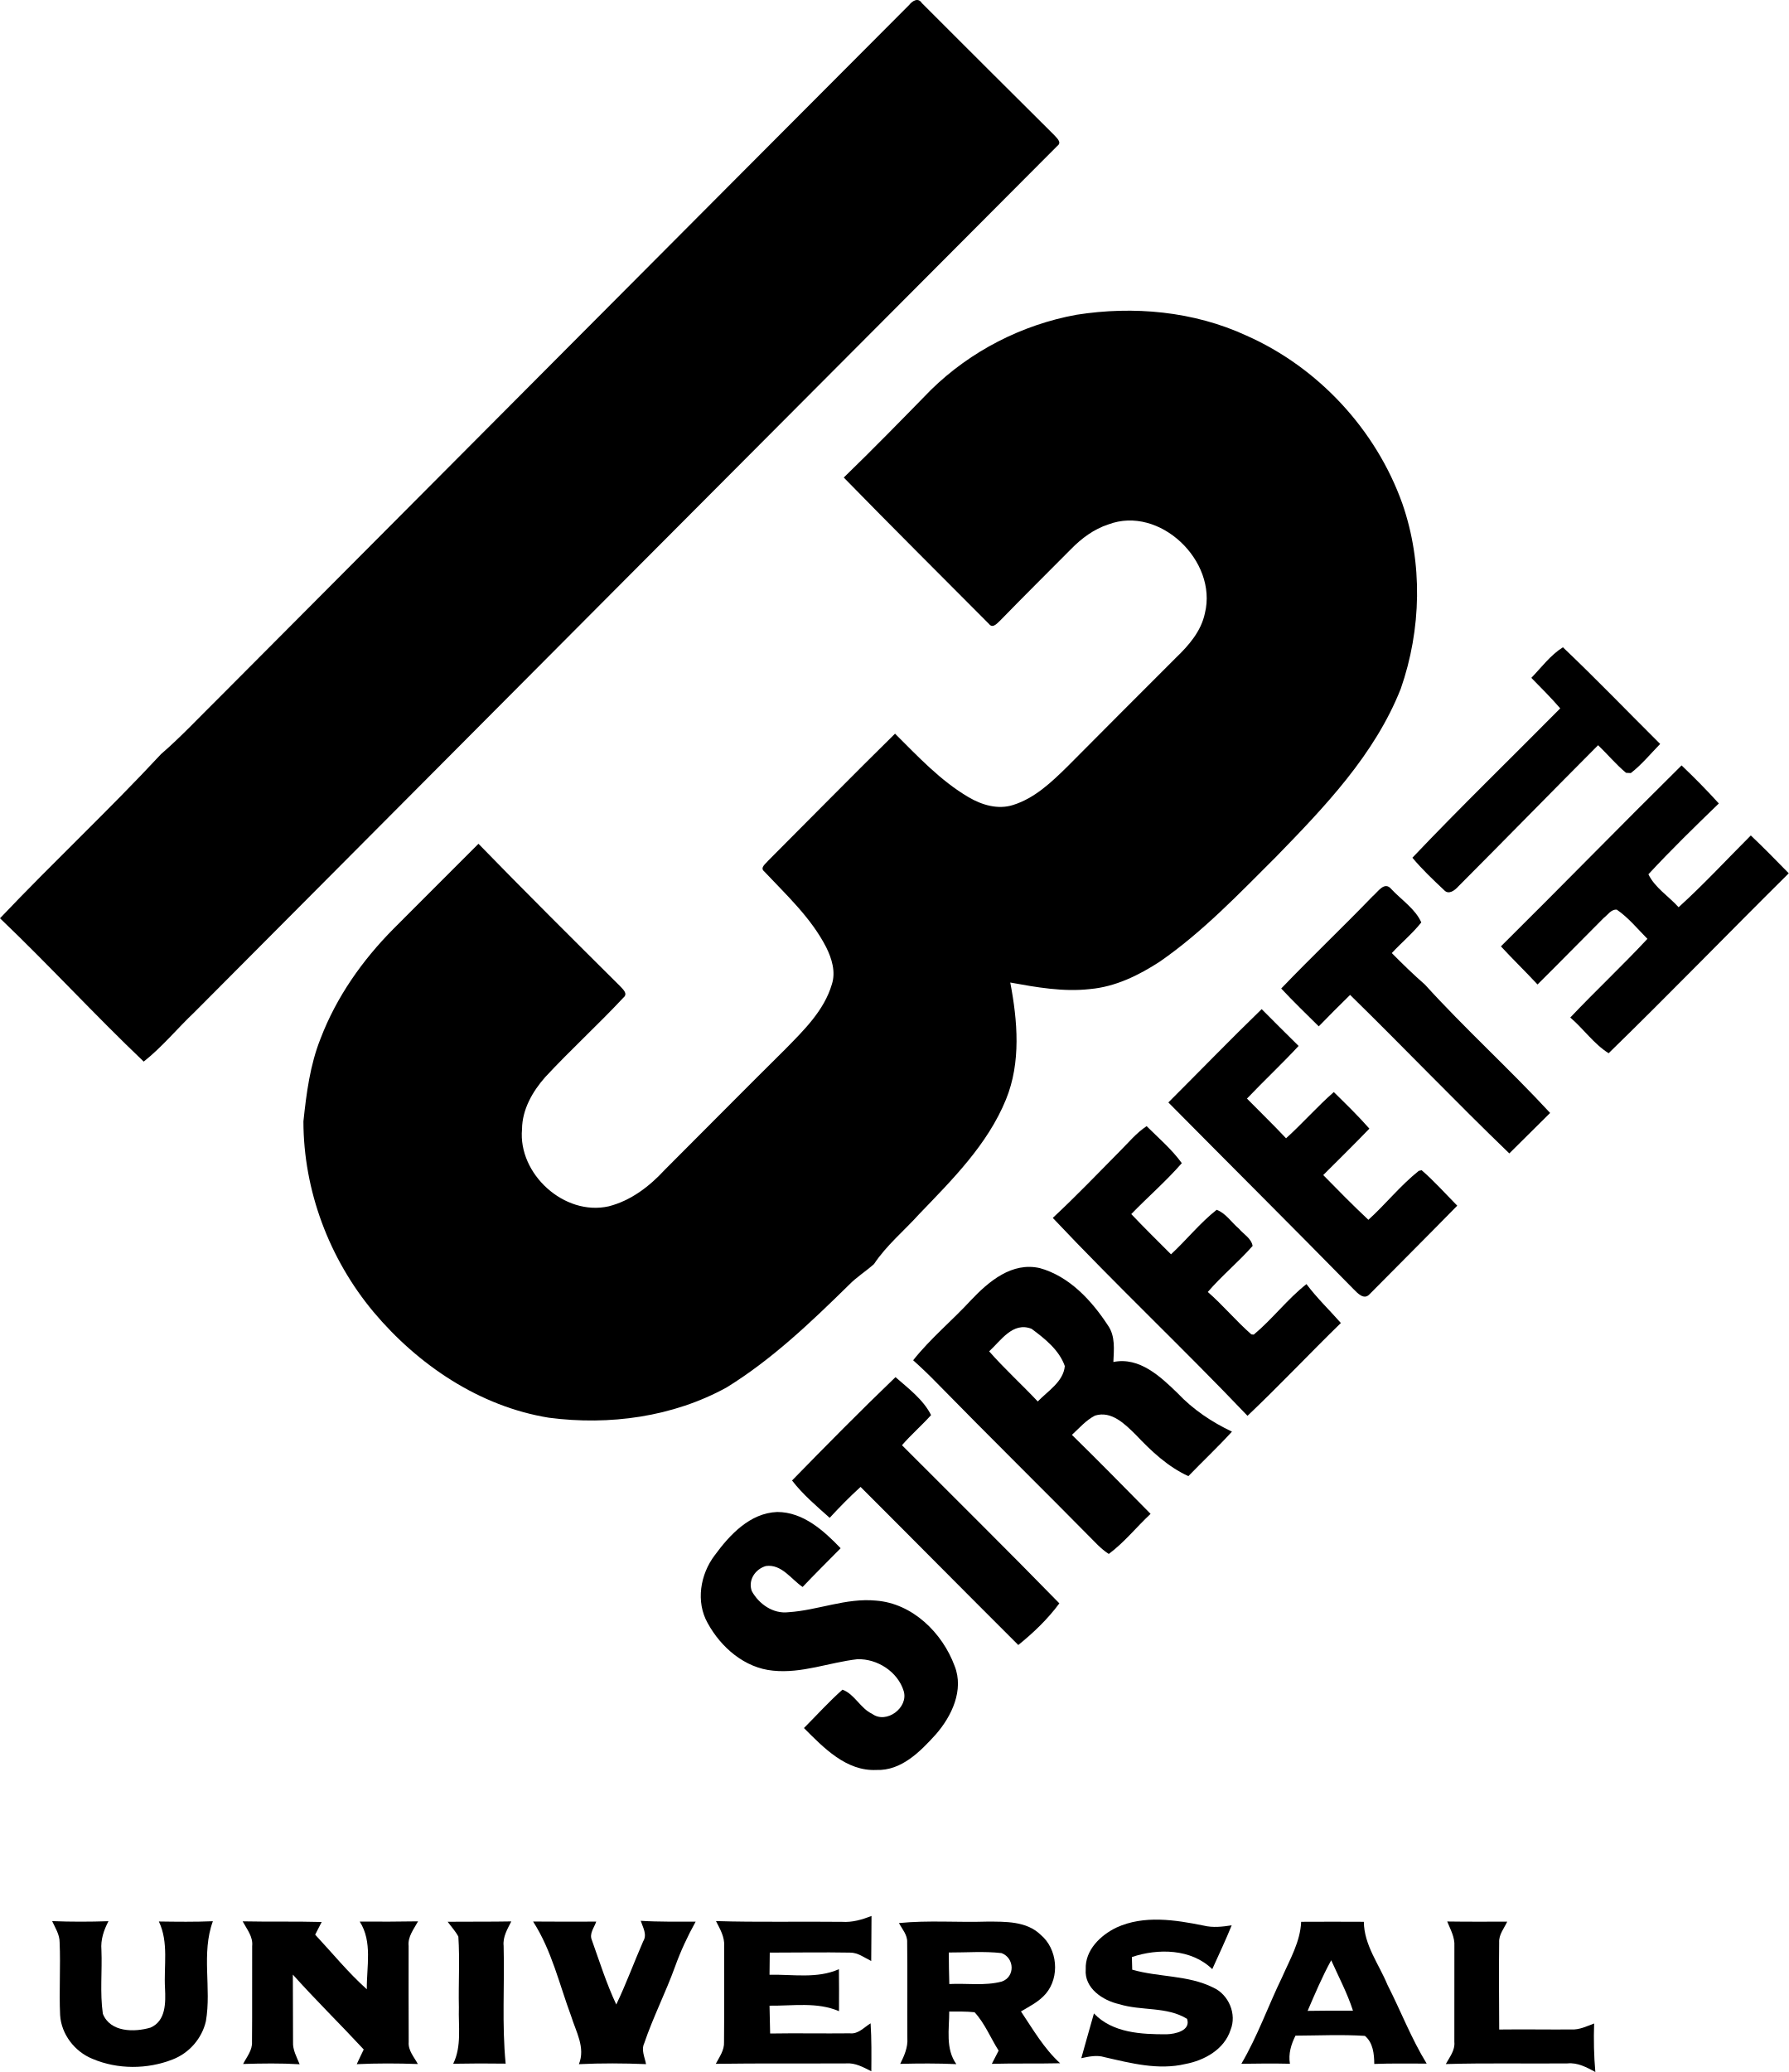
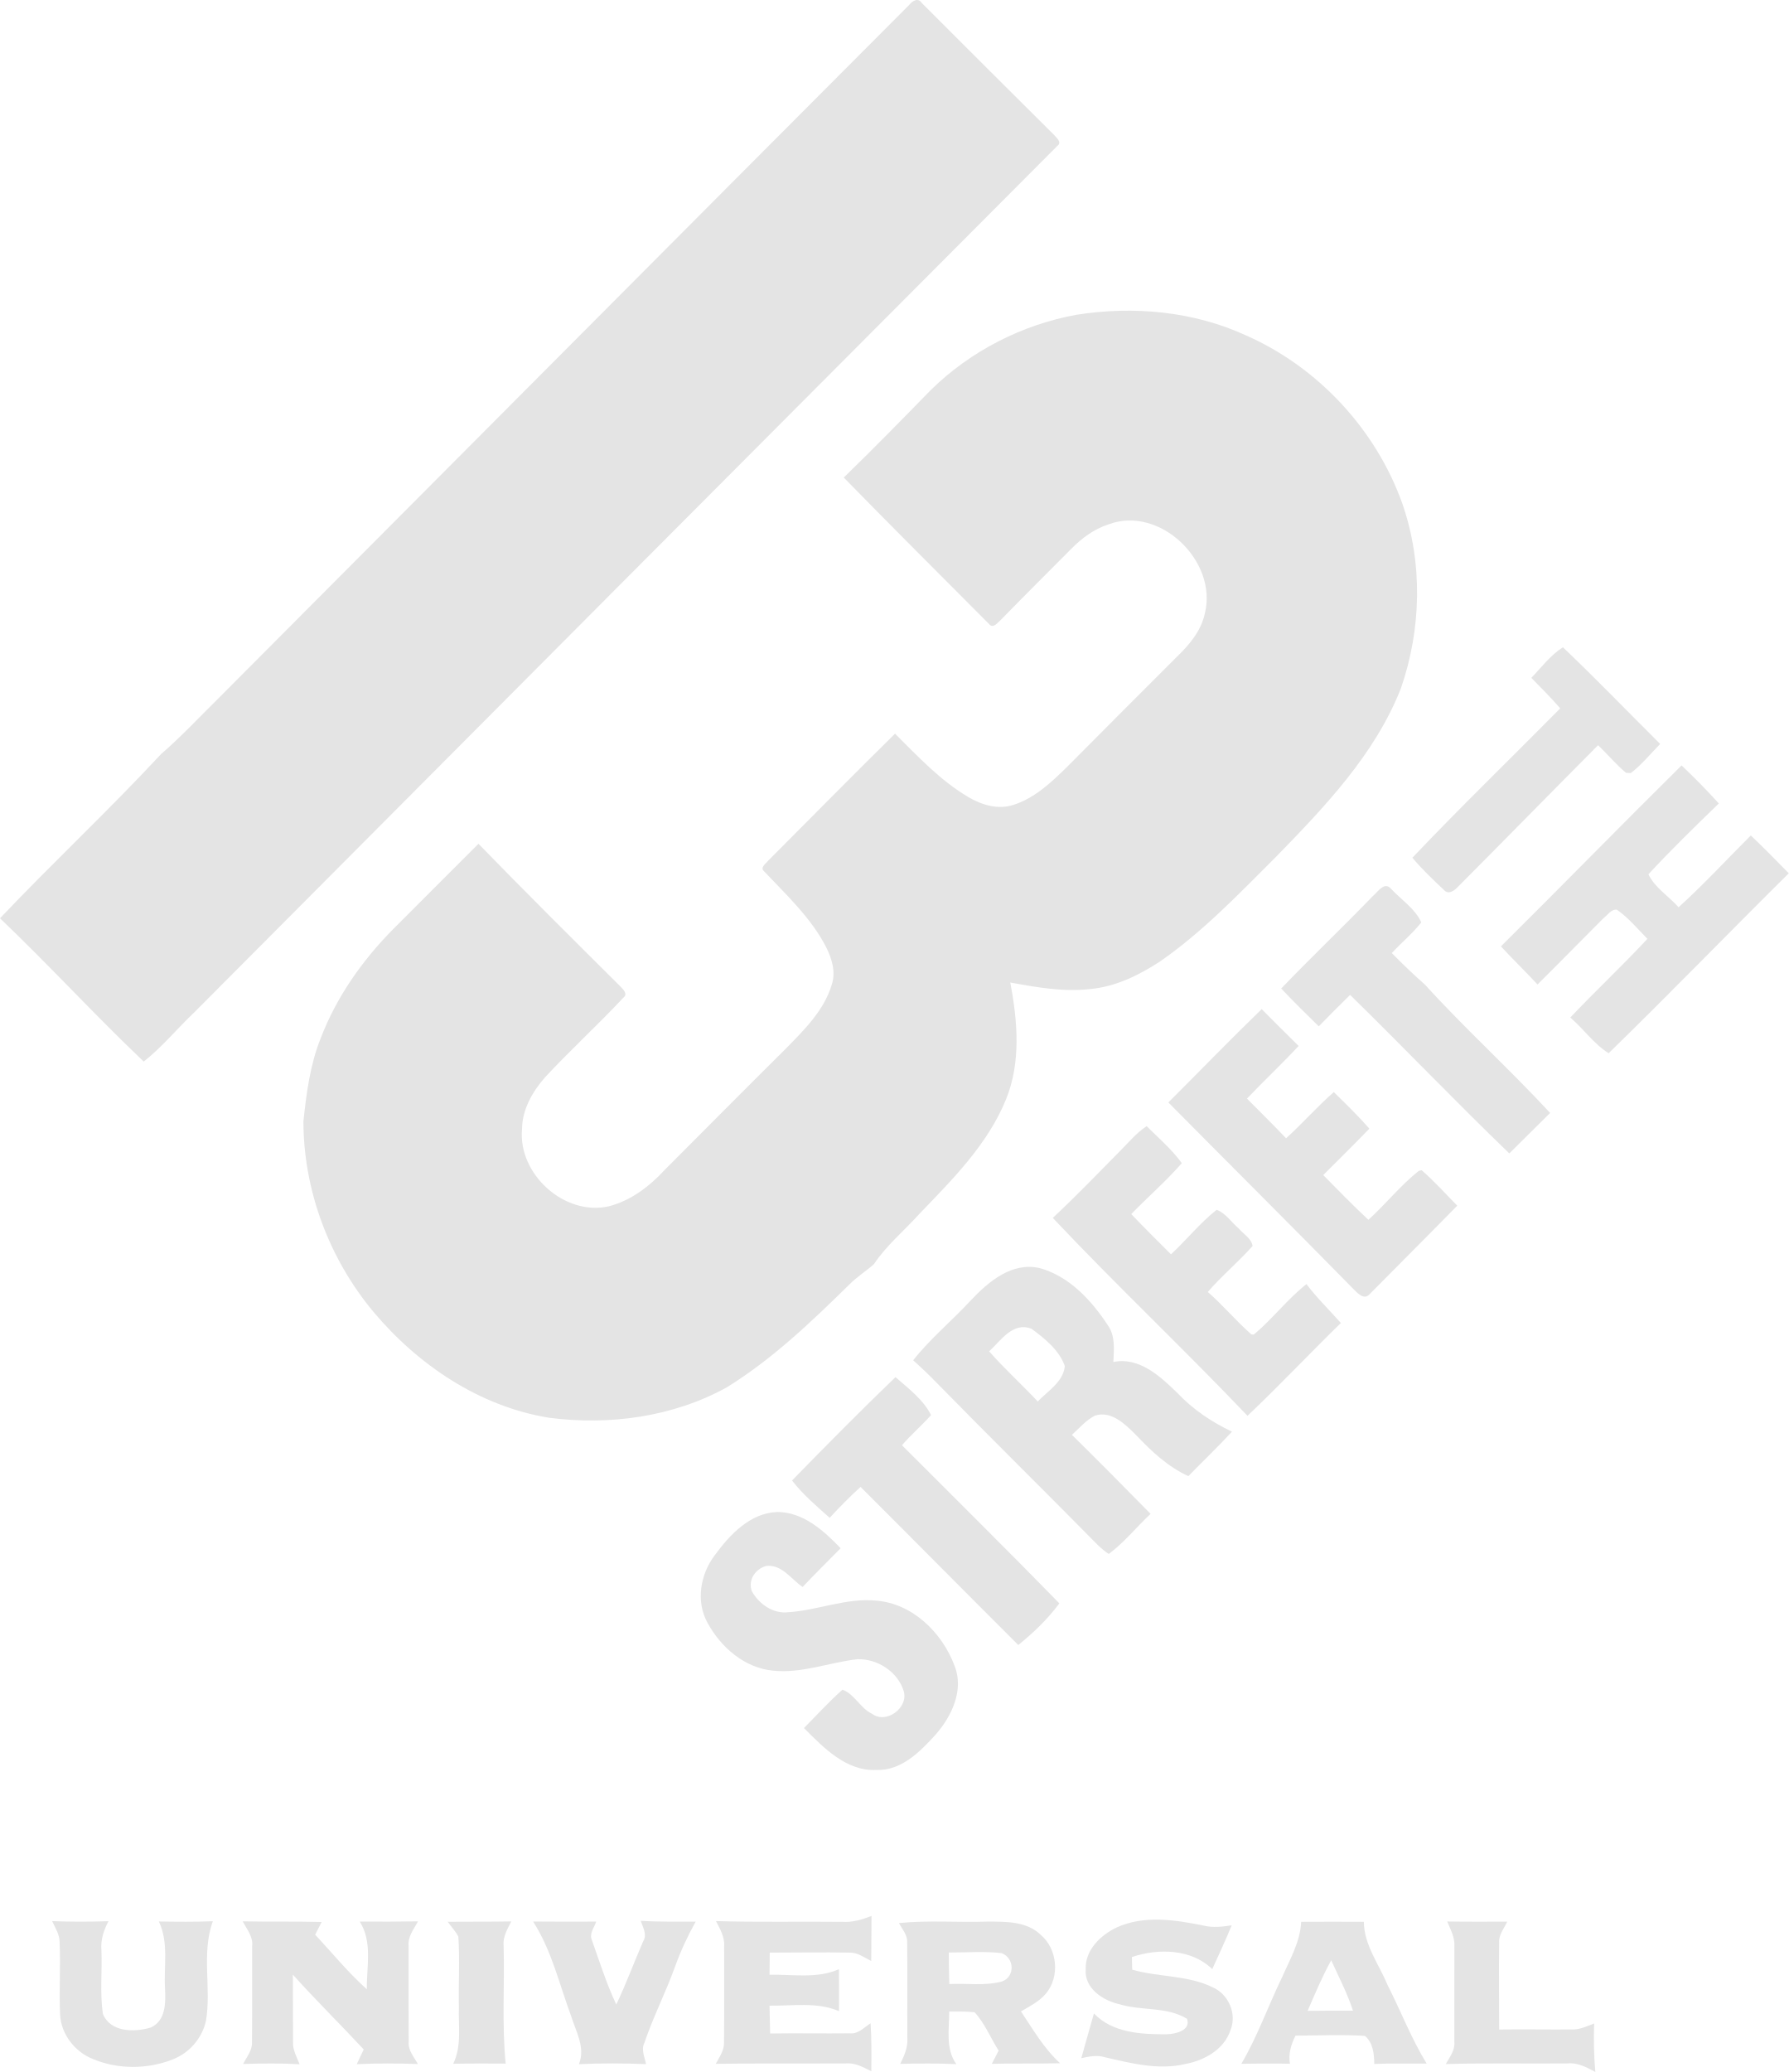
<svg xmlns="http://www.w3.org/2000/svg" version="1.1" width="585.775" height="678.385" viewBox="0 0 468.62 542.508" id="svg2">
  <defs id="defs45" />
-   <g transform="translate(-33.41,-29.32219)" style="fill:#000000" id="#000000ff">
-     <path d="m 271.58,30.53 c 0.85,-1.08 2.37,-2.05 3.34,-0.5 11.51,11.49 23.01,23.01 34.56,34.46 0.63,0.76 2.26,1.97 0.95,2.93 -75.4,75.59 -150.76,151.25 -226.08,226.92 -4.49,4.25 -8.43,9.1 -13.29,12.94 -12.83,-12.21 -24.83,-25.3 -37.65,-37.54 13.82,-14.56 28.52,-28.29 42.18,-42.99 5.2,-4.5 9.89,-9.53 14.78,-14.35 C 150.78,151.78 211.13,91.11 271.58,30.53 z" id="path5" style="fill:#000000;stroke:none" />
-     <path d="m 315.41,111.67 c 14.97,-2.36 30.71,-0.94 44.56,5.46 18.8,8.33 33.93,24.64 40.83,44.01 5.41,15.56 4.99,32.96 -0.41,48.46 -6.82,17.28 -19.96,30.98 -32.72,44.08 -9.67,9.63 -19.15,19.62 -30.42,27.42 -5.5,3.58 -11.63,6.59 -18.26,7.18 -7.01,0.8 -14.03,-0.46 -20.91,-1.71 1.92,10.06 2.84,20.92 -1.12,30.62 -4.82,11.83 -14.06,21 -22.75,30.04 -3.94,4.37 -8.55,8.15 -11.83,13.08 -2.11,1.89 -4.56,3.4 -6.55,5.45 -9.95,9.76 -20.13,19.5 -32.05,26.86 -14.07,7.75 -30.74,10.01 -46.56,7.94 -18.16,-2.93 -34.31,-13.83 -45.99,-27.75 -11.58,-13.89 -18.31,-31.77 -18.33,-49.87 0.78,-7.36 1.74,-14.82 4.51,-21.74 4.14,-10.83 10.94,-20.49 19.08,-28.69 7.44,-7.41 14.82,-14.88 22.27,-22.28 12.16,12.51 24.54,24.81 36.92,37.11 0.73,0.83 2.42,2.09 1.04,3.2 -6.64,7.11 -13.85,13.67 -20.47,20.8 -3.33,3.76 -6.04,8.5 -6.08,13.64 -1.07,11.73 11.08,22.82 22.7,20.21 5.83,-1.48 10.72,-5.24 14.73,-9.6 10.51,-10.51 20.96,-21.08 31.52,-31.54 4.88,-4.98 10.19,-10.13 12.22,-17.01 1.07,-3.29 -0.02,-6.77 -1.5,-9.74 -3.96,-7.7 -10.4,-13.64 -16.25,-19.86 -1.16,-0.95 0.47,-2.02 1.02,-2.74 11.1,-11.1 22.09,-22.31 33.28,-33.31 6.02,5.98 11.89,12.31 19.27,16.64 3.47,2.04 7.71,3.32 11.68,2.03 5.65,-1.77 10.06,-5.98 14.19,-10.04 9.48,-9.51 18.94,-19.05 28.46,-28.53 3.37,-3.22 6.6,-6.95 7.58,-11.65 3.38,-13.66 -11.86,-28.35 -25.32,-23.25 -3.75,1.22 -6.99,3.63 -9.73,6.43 -6.14,6.19 -12.34,12.32 -18.42,18.57 -0.8,0.7 -2.05,2.44 -3.1,1.05 -12.69,-12.76 -25.47,-25.46 -38.04,-38.34 7.76,-7.51 15.3,-15.25 22.85,-22.97 10.37,-10.16 23.83,-17.05 38.1,-19.66 z" id="path7" style="fill:#000000;stroke:none" />
-     <path d="m 434.59,206.77 c 2.66,-2.75 4.99,-5.94 8.27,-8.01 8.68,8.24 16.99,16.89 25.48,25.32 -2.53,2.58 -4.83,5.42 -7.69,7.63 -0.31,-0.01 -0.93,-0.05 -1.25,-0.07 -2.64,-2.19 -4.84,-4.86 -7.32,-7.23 -12.25,12.29 -24.37,24.71 -36.63,37 -0.9,1 -2.51,2.29 -3.72,0.95 -2.88,-2.71 -5.77,-5.44 -8.3,-8.48 12.62,-13.29 25.83,-26.07 38.73,-39.12 -2.4,-2.78 -5,-5.37 -7.57,-7.99 z" id="path9" style="fill:#000000;stroke:none" />
-     <path d="m 426.62,277.1 c 15.86,-15.72 31.45,-31.7 47.33,-47.4 3.36,3.21 6.64,6.52 9.76,9.97 -6.27,6.06 -12.53,12.16 -18.45,18.55 1.7,3.52 5.32,5.75 7.91,8.63 6.59,-5.97 12.63,-12.52 18.92,-18.8 3.39,3.22 6.67,6.56 9.94,9.91 -15.8,15.64 -31.27,31.63 -47.19,47.13 -3.9,-2.45 -6.57,-6.39 -10.05,-9.35 6.61,-6.98 13.65,-13.57 20.21,-20.61 -2.6,-2.63 -4.96,-5.54 -8.02,-7.65 -1.48,-0.13 -2.35,1.37 -3.4,2.15 -5.81,5.79 -11.53,11.68 -17.37,17.45 -3.14,-3.38 -6.46,-6.59 -9.59,-9.98 z" id="path11" style="fill:#000000;stroke:none" />
-     <path d="m 393,263.99 c 1.39,-1.13 3.11,-4.09 4.92,-1.88 2.63,2.81 6.31,5.21 7.84,8.72 -2.31,2.91 -5.21,5.3 -7.73,8.03 2.82,2.84 5.68,5.63 8.7,8.27 10.52,11.58 22.16,22.11 32.78,33.6 -3.55,3.54 -7.11,7.08 -10.69,10.6 -14.13,-13.61 -27.69,-27.8 -41.71,-41.52 -2.78,2.71 -5.5,5.46 -8.21,8.24 -3.31,-3.27 -6.66,-6.51 -9.84,-9.91 7.84,-8.18 16.07,-15.99 23.94,-24.15 z" id="path13" style="fill:#000000;stroke:none" />
-     <path d="m 339.5,317.98 c 8.15,-8.14 16.17,-16.42 24.44,-24.44 3.2,3.23 6.44,6.43 9.68,9.64 -4.38,4.72 -9.09,9.13 -13.53,13.79 3.4,3.47 6.91,6.84 10.24,10.4 4.31,-3.89 8.14,-8.28 12.51,-12.11 3.17,3.12 6.38,6.23 9.32,9.58 -3.97,4.12 -8.05,8.12 -12.09,12.16 3.89,3.96 7.77,7.93 11.83,11.72 4.54,-4.12 8.4,-9 13.2,-12.82 l 0.75,-0.17 c 3.32,2.87 6.25,6.17 9.33,9.29 -7.64,7.8 -15.38,15.51 -23.05,23.27 -1.43,1.47 -3.06,-0.35 -4.08,-1.37 -16.09,-16.4 -32.39,-32.61 -48.55,-48.94 z" id="path15" style="fill:#000000;stroke:none" />
-     <path d="m 326.76,330.78 c 2.28,-2.26 4.34,-4.81 7.04,-6.59 3.16,3.14 6.6,6.07 9.22,9.69 -4.12,4.73 -8.88,8.84 -13.24,13.34 3.39,3.59 6.93,7.04 10.41,10.54 4.08,-3.78 7.58,-8.21 11.96,-11.66 2.4,0.89 3.88,3.3 5.81,4.92 1.22,1.46 3.26,2.54 3.61,4.54 -3.7,4.22 -8.08,7.79 -11.74,12.06 4,3.49 7.41,7.61 11.41,11.11 l 0.63,0.06 c 4.91,-4.08 8.78,-9.28 13.81,-13.23 2.72,3.64 6.01,6.78 9.01,10.19 -8.23,8.02 -16.11,16.4 -24.46,24.31 -16.72,-17.55 -34.38,-34.2 -51.01,-51.84 6.03,-5.62 11.75,-11.57 17.54,-17.44 z" id="path17" style="fill:#000000;stroke:none" />
-     <path d="m 287.79,369.77 c 4.64,-4.91 10.75,-10.09 18.06,-8.39 7.72,2.15 13.55,8.48 17.81,14.99 1.99,2.82 1.57,6.35 1.43,9.59 6.82,-1.39 12.33,3.81 16.82,8.16 4.03,4.28 8.95,7.57 14.25,10.08 -3.67,4.02 -7.64,7.75 -11.42,11.66 -5.41,-2.47 -9.73,-6.57 -13.77,-10.83 -2.8,-2.76 -6.36,-6.38 -10.69,-5.03 -2.36,1.21 -4.12,3.28 -6.05,5.05 6.96,6.8 13.77,13.76 20.61,20.69 -3.7,3.45 -6.88,7.48 -10.95,10.5 -1.04,-0.66 -1.97,-1.47 -2.85,-2.31 -14.05,-14.26 -28.32,-28.29 -42.32,-42.6 -1.96,-2.01 -3.99,-3.95 -6.08,-5.82 4.53,-5.72 10.21,-10.38 15.15,-15.74 m 4.76,13.4 c 4.02,4.58 8.55,8.68 12.73,13.13 2.65,-2.75 6.72,-5.17 7.09,-9.27 -1.46,-4.18 -5.24,-7.2 -8.71,-9.76 -4.89,-1.93 -8.02,3.07 -11.11,5.9 z" id="path19" style="fill:#000000;stroke:none" />
-     <path d="m 240.91,417 c 8.91,-9.13 17.9,-18.24 27.1,-27.07 3.37,2.95 7.32,5.91 9.32,9.94 -2.44,2.72 -5.22,5.12 -7.62,7.89 13.75,13.79 27.63,27.48 41.23,41.42 -3,4.08 -6.81,7.73 -10.76,10.91 -13.81,-13.76 -27.52,-27.64 -41.32,-41.41 -2.83,2.57 -5.5,5.29 -8.09,8.1 -3.45,-3.08 -7.03,-6.1 -9.86,-9.78 z" id="path21" style="fill:#000000;stroke:none" />
-     <path d="m 220.66,436.58 c 3.94,-5.38 9.24,-11.07 16.38,-11.33 6.79,0.01 12.17,4.88 16.6,9.49 -3.33,3.38 -6.7,6.71 -9.96,10.15 -3.03,-2.05 -5.51,-6.05 -9.61,-5.49 -2.78,0.79 -4.76,3.69 -3.7,6.58 1.88,3.4 5.6,6.01 9.61,5.52 7.7,-0.5 15.1,-3.79 22.91,-3.04 9.57,0.72 17.4,8.43 20.61,17.12 2.51,6.3 -0.77,13.19 -4.95,17.95 -4.05,4.47 -8.99,9.52 -15.52,9.29 -7.91,0.38 -13.85,-5.82 -19,-10.98 3.35,-3.36 6.54,-6.91 10.09,-10.05 3.17,1.14 4.68,4.9 7.79,6.34 3.71,2.74 9.57,-1.63 8.25,-5.98 -1.56,-5.08 -6.92,-8.5 -12.14,-8.34 -7.37,0.85 -14.55,3.78 -22.07,3 -7.44,-0.69 -13.66,-6.09 -17.14,-12.45 -3.17,-5.6 -1.95,-12.79 1.85,-17.78 z" id="path23" style="fill:#000000;stroke:none" />
-     <path d="m 254.03,532.6 c 2.67,0.18 5.24,-0.58 7.7,-1.54 -0.04,3.93 -0.03,7.86 -0.08,11.8 -1.8,-0.88 -3.51,-2.24 -5.6,-2.2 -6.99,-0.13 -13.99,0 -20.98,0 -0.02,1.93 -0.04,3.86 -0.06,5.8 6.06,-0.14 12.45,1.1 18.18,-1.46 0.05,3.66 0.04,7.33 0.02,11 -5.76,-2.48 -12.13,-1.36 -18.2,-1.44 0.05,2.42 0.09,4.85 0.16,7.29 6.96,-0.12 13.93,0.03 20.89,-0.05 2.21,0.25 3.71,-1.58 5.43,-2.62 0.27,4.18 0.22,8.37 0.19,12.56 -2.08,-1.05 -4.21,-2.26 -6.63,-2.06 -11.37,0.06 -22.74,-0.05 -34.12,0.11 0.96,-1.81 2.28,-3.59 2.16,-5.73 0.08,-8.38 0.01,-16.75 0.03,-25.12 0.17,-2.41 -1.1,-4.49 -2.14,-6.54 11.01,0.34 22.03,0.07 33.05,0.2 z" id="path25" style="fill:#000000;stroke:none" />
-     <path d="m 47.07,532.41 c 4.92,0.2 9.84,0.19 14.76,0.02 -1.22,2.32 -2.08,4.84 -1.85,7.52 0.23,5.56 -0.42,11.2 0.37,16.72 1.92,4.88 8.26,4.89 12.5,3.63 4.06,-1.77 3.96,-6.57 3.79,-10.3 -0.34,-5.84 1.01,-12.01 -1.61,-17.49 4.72,0.07 9.44,0.13 14.15,-0.07 -3.09,8.41 -0.32,17.54 -1.83,26.19 -1.04,4.52 -4.37,8.34 -8.7,10.01 -6.65,2.62 -14.44,2.65 -21.04,-0.17 -4.62,-1.87 -8.14,-6.42 -8.45,-11.44 -0.3,-6.35 0.15,-12.71 -0.13,-19.05 0.01,-2.05 -1.14,-3.79 -1.96,-5.57 z" id="path27" style="fill:#000000;stroke:none" />
-     <path d="m 96.98,532.47 c 6.9,0.15 13.8,-0.02 20.7,0.17 -0.57,1.1 -1.14,2.21 -1.7,3.32 4.48,4.8 8.63,9.92 13.53,14.3 -0.08,-5.91 1.54,-12.43 -1.86,-17.73 5.09,0.05 10.19,0.02 15.28,-0.06 -1.09,2.02 -2.73,3.99 -2.47,6.45 0.01,8.38 -0.04,16.76 0.02,25.14 -0.19,2.23 1.41,3.94 2.4,5.78 -5.33,-0.19 -10.68,-0.21 -16.01,0.04 0.59,-1.3 1.22,-2.57 1.83,-3.85 -6.13,-6.6 -12.56,-12.91 -18.57,-19.61 0.05,5.87 0,11.74 0.05,17.62 -0.12,2.11 0.97,3.97 1.73,5.86 -4.93,-0.29 -9.87,-0.22 -14.81,-0.07 0.94,-1.85 2.45,-3.58 2.33,-5.77 0.08,-8.37 0,-16.74 0.04,-25.11 0.27,-2.48 -1.4,-4.44 -2.49,-6.48 z" id="path29" style="fill:#000000;stroke:none" />
-     <path d="m 173.07,532.52 c 5.51,0.03 11.02,0.06 16.54,0.02 -0.52,1.56 -1.89,3.13 -1.14,4.85 2.02,5.66 3.83,11.42 6.39,16.86 2.6,-5.4 4.64,-11.05 7.05,-16.54 1.11,-1.79 -0.08,-3.64 -0.64,-5.38 4.79,0.3 9.59,0.21 14.39,0.22 -2.11,3.78 -3.93,7.71 -5.4,11.78 -2.45,6.78 -5.75,13.23 -8.07,20.06 -0.85,1.8 0.14,3.68 0.47,5.48 -5.86,-0.24 -11.73,-0.27 -17.59,0.01 1.77,-4.33 -0.78,-8.52 -2.03,-12.58 -3.1,-8.34 -5.1,-17.23 -9.97,-24.78 z" id="path31" style="fill:#000000;stroke:none" />
-     <path d="m 325.91,534.09 c 7.19,-3.3 15.35,-2.02 22.82,-0.51 2.43,0.6 4.92,0.31 7.36,-0.07 -1.58,3.88 -3.36,7.66 -5.09,11.48 -5.5,-5.35 -14.17,-5.49 -21.06,-3.17 0.02,0.83 0.07,2.49 0.09,3.31 6.98,2.01 14.62,1.38 21.25,4.7 4.03,1.83 6.2,6.94 4.51,11.08 -1.65,5.12 -6.86,7.99 -11.86,8.93 -7.08,1.67 -14.27,-0.22 -21.17,-1.8 -2.02,-0.62 -4.08,-0.15 -6.07,0.27 1.11,-3.91 2.18,-7.82 3.31,-11.72 4.86,5.11 12.42,5.49 19.03,5.46 2.27,-0.05 6.41,-0.96 5.37,-4.04 -5.3,-3.28 -11.99,-2.04 -17.79,-3.85 -4.29,-0.96 -9.18,-4.18 -8.76,-9.15 -0.2,-5 3.87,-8.91 8.06,-10.92 z" id="path33" style="fill:#000000;stroke:none" />
-     <path d="m 150.69,532.58 c 5.56,-0.06 11.11,0.02 16.67,-0.09 -1.02,2.01 -2.26,4.05 -2.01,6.41 0.27,10.27 -0.47,20.59 0.53,30.84 -4.58,-0.07 -9.16,-0.06 -13.74,0.03 2.27,-4.62 1.33,-9.82 1.49,-14.77 -0.14,-6.18 0.26,-12.38 -0.14,-18.54 -0.76,-1.42 -1.86,-2.6 -2.8,-3.88 z" id="path35" style="fill:#000000;stroke:none" />
-     <path d="m 268.92,532.92 c 7.67,-0.77 15.39,-0.13 23.08,-0.38 4.79,0.01 10.34,-0.15 14.03,3.44 4.44,3.7 5.1,11.06 1.35,15.46 -1.75,2.05 -4.21,3.28 -6.5,4.62 3.16,4.71 6.02,9.71 10.26,13.58 -5.96,0.14 -11.93,-0.01 -17.89,0.15 0.59,-1.16 1.19,-2.31 1.78,-3.46 -2.12,-3.33 -3.6,-7.12 -6.3,-10.05 -2.2,-0.24 -4.43,-0.17 -6.64,-0.19 0.01,4.63 -1.03,9.73 1.86,13.78 -4.9,-0.22 -9.8,-0.2 -14.7,-0.07 1.05,-2.11 2.04,-4.32 1.87,-6.73 -0.06,-8.37 0.06,-16.74 -0.05,-25.1 0.1,-1.95 -1.3,-3.44 -2.15,-5.05 m 13.06,7.71 c 0.01,2.75 0.04,5.5 0.13,8.26 4.57,-0.24 9.3,0.53 13.75,-0.65 3.54,-1.23 3.35,-6.17 -0.06,-7.45 -4.59,-0.53 -9.22,-0.14 -13.82,-0.16 z" id="path37" style="fill:#000000;stroke:none" />
-     <path d="m 374.29,532.59 c 5.48,-0.03 10.95,-0.03 16.42,0 0.06,6.1 3.94,11.06 6.18,16.49 3.49,6.85 6.25,14.08 10.28,20.65 -4.58,0.01 -9.16,-0.09 -13.73,0.09 -0.02,-2.61 -0.31,-5.57 -2.45,-7.35 -6.05,-0.39 -12.13,-0.09 -18.19,-0.06 -1.15,2.29 -1.9,4.78 -1.45,7.36 -4.24,-0.1 -8.49,-0.06 -12.73,0.01 4.26,-7.23 7.03,-15.19 10.69,-22.71 2.05,-4.68 4.75,-9.26 4.98,-14.48 m 7.87,10.07 c -2.35,4.28 -4.25,8.78 -6.18,13.26 3.95,-0.08 7.92,-0.06 11.88,-0.06 -1.48,-4.57 -3.74,-8.83 -5.7,-13.2 z" id="path39" style="fill:#000000;stroke:none" />
-     <path d="m 412.55,532.51 c 5.24,0.08 10.48,0.05 15.72,0.04 -0.81,1.76 -2.23,3.39 -2.11,5.45 -0.1,7.6 -0.01,15.2 0.01,22.8 6.29,-0.08 12.59,0.03 18.88,-0.01 2.12,0.12 4.06,-0.84 5.99,-1.57 -0.14,4.24 -0.06,8.49 0.32,12.71 -2.26,-1.22 -4.64,-2.52 -7.3,-2.25 -10.63,0.1 -21.26,-0.14 -31.88,0.17 0.99,-1.82 2.47,-3.59 2.24,-5.8 -0.01,-8.35 -0.01,-16.71 0.01,-25.06 0.16,-2.34 -1.04,-4.4 -1.88,-6.48 z" id="path41" style="fill:#000000;stroke:none" />
+   <g transform="translate(-33.41,-29.32219)" style="fill:#e4e4e4;fill-opacity:1" id="#000000ff">
+     <path d="m 271.58,30.53 c 0.85,-1.08 2.37,-2.05 3.34,-0.5 11.51,11.49 23.01,23.01 34.56,34.46 0.63,0.76 2.26,1.97 0.95,2.93 -75.4,75.59 -150.76,151.25 -226.08,226.92 -4.49,4.25 -8.43,9.1 -13.29,12.94 -12.83,-12.21 -24.83,-25.3 -37.65,-37.54 13.82,-14.56 28.52,-28.29 42.18,-42.99 5.2,-4.5 9.89,-9.53 14.78,-14.35 C 150.78,151.78 211.13,91.11 271.58,30.53 z" id="path5" style="fill:#e4e4e4;stroke:none;fill-opacity:1" />
+     <path d="m 315.41,111.67 c 14.97,-2.36 30.71,-0.94 44.56,5.46 18.8,8.33 33.93,24.64 40.83,44.01 5.41,15.56 4.99,32.96 -0.41,48.46 -6.82,17.28 -19.96,30.98 -32.72,44.08 -9.67,9.63 -19.15,19.62 -30.42,27.42 -5.5,3.58 -11.63,6.59 -18.26,7.18 -7.01,0.8 -14.03,-0.46 -20.91,-1.71 1.92,10.06 2.84,20.92 -1.12,30.62 -4.82,11.83 -14.06,21 -22.75,30.04 -3.94,4.37 -8.55,8.15 -11.83,13.08 -2.11,1.89 -4.56,3.4 -6.55,5.45 -9.95,9.76 -20.13,19.5 -32.05,26.86 -14.07,7.75 -30.74,10.01 -46.56,7.94 -18.16,-2.93 -34.31,-13.83 -45.99,-27.75 -11.58,-13.89 -18.31,-31.77 -18.33,-49.87 0.78,-7.36 1.74,-14.82 4.51,-21.74 4.14,-10.83 10.94,-20.49 19.08,-28.69 7.44,-7.41 14.82,-14.88 22.27,-22.28 12.16,12.51 24.54,24.81 36.92,37.11 0.73,0.83 2.42,2.09 1.04,3.2 -6.64,7.11 -13.85,13.67 -20.47,20.8 -3.33,3.76 -6.04,8.5 -6.08,13.64 -1.07,11.73 11.08,22.82 22.7,20.21 5.83,-1.48 10.72,-5.24 14.73,-9.6 10.51,-10.51 20.96,-21.08 31.52,-31.54 4.88,-4.98 10.19,-10.13 12.22,-17.01 1.07,-3.29 -0.02,-6.77 -1.5,-9.74 -3.96,-7.7 -10.4,-13.64 -16.25,-19.86 -1.16,-0.95 0.47,-2.02 1.02,-2.74 11.1,-11.1 22.09,-22.31 33.28,-33.31 6.02,5.98 11.89,12.31 19.27,16.64 3.47,2.04 7.71,3.32 11.68,2.03 5.65,-1.77 10.06,-5.98 14.19,-10.04 9.48,-9.51 18.94,-19.05 28.46,-28.53 3.37,-3.22 6.6,-6.95 7.58,-11.65 3.38,-13.66 -11.86,-28.35 -25.32,-23.25 -3.75,1.22 -6.99,3.63 -9.73,6.43 -6.14,6.19 -12.34,12.32 -18.42,18.57 -0.8,0.7 -2.05,2.44 -3.1,1.05 -12.69,-12.76 -25.47,-25.46 -38.04,-38.34 7.76,-7.51 15.3,-15.25 22.85,-22.97 10.37,-10.16 23.83,-17.05 38.1,-19.66 z" id="path7" style="fill:#e4e4e4;stroke:none;fill-opacity:1" />
+     <path d="m 434.59,206.77 c 2.66,-2.75 4.99,-5.94 8.27,-8.01 8.68,8.24 16.99,16.89 25.48,25.32 -2.53,2.58 -4.83,5.42 -7.69,7.63 -0.31,-0.01 -0.93,-0.05 -1.25,-0.07 -2.64,-2.19 -4.84,-4.86 -7.32,-7.23 -12.25,12.29 -24.37,24.71 -36.63,37 -0.9,1 -2.51,2.29 -3.72,0.95 -2.88,-2.71 -5.77,-5.44 -8.3,-8.48 12.62,-13.29 25.83,-26.07 38.73,-39.12 -2.4,-2.78 -5,-5.37 -7.57,-7.99 z" id="path9" style="fill:#e4e4e4;stroke:none;fill-opacity:1" />
+     <path d="m 426.62,277.1 c 15.86,-15.72 31.45,-31.7 47.33,-47.4 3.36,3.21 6.64,6.52 9.76,9.97 -6.27,6.06 -12.53,12.16 -18.45,18.55 1.7,3.52 5.32,5.75 7.91,8.63 6.59,-5.97 12.63,-12.52 18.92,-18.8 3.39,3.22 6.67,6.56 9.94,9.91 -15.8,15.64 -31.27,31.63 -47.19,47.13 -3.9,-2.45 -6.57,-6.39 -10.05,-9.35 6.61,-6.98 13.65,-13.57 20.21,-20.61 -2.6,-2.63 -4.96,-5.54 -8.02,-7.65 -1.48,-0.13 -2.35,1.37 -3.4,2.15 -5.81,5.79 -11.53,11.68 -17.37,17.45 -3.14,-3.38 -6.46,-6.59 -9.59,-9.98 z" id="path11" style="fill:#e4e4e4;stroke:none;fill-opacity:1" />
+     <path d="m 393,263.99 c 1.39,-1.13 3.11,-4.09 4.92,-1.88 2.63,2.81 6.31,5.21 7.84,8.72 -2.31,2.91 -5.21,5.3 -7.73,8.03 2.82,2.84 5.68,5.63 8.7,8.27 10.52,11.58 22.16,22.11 32.78,33.6 -3.55,3.54 -7.11,7.08 -10.69,10.6 -14.13,-13.61 -27.69,-27.8 -41.71,-41.52 -2.78,2.71 -5.5,5.46 -8.21,8.24 -3.31,-3.27 -6.66,-6.51 -9.84,-9.91 7.84,-8.18 16.07,-15.99 23.94,-24.15 z" id="path13" style="fill:#e4e4e4;stroke:none;fill-opacity:1" />
+     <path d="m 339.5,317.98 c 8.15,-8.14 16.17,-16.42 24.44,-24.44 3.2,3.23 6.44,6.43 9.68,9.64 -4.38,4.72 -9.09,9.13 -13.53,13.79 3.4,3.47 6.91,6.84 10.24,10.4 4.31,-3.89 8.14,-8.28 12.51,-12.11 3.17,3.12 6.38,6.23 9.32,9.58 -3.97,4.12 -8.05,8.12 -12.09,12.16 3.89,3.96 7.77,7.93 11.83,11.72 4.54,-4.12 8.4,-9 13.2,-12.82 l 0.75,-0.17 c 3.32,2.87 6.25,6.17 9.33,9.29 -7.64,7.8 -15.38,15.51 -23.05,23.27 -1.43,1.47 -3.06,-0.35 -4.08,-1.37 -16.09,-16.4 -32.39,-32.61 -48.55,-48.94 z" id="path15" style="fill:#e4e4e4;stroke:none;fill-opacity:1" />
+     <path d="m 326.76,330.78 c 2.28,-2.26 4.34,-4.81 7.04,-6.59 3.16,3.14 6.6,6.07 9.22,9.69 -4.12,4.73 -8.88,8.84 -13.24,13.34 3.39,3.59 6.93,7.04 10.41,10.54 4.08,-3.78 7.58,-8.21 11.96,-11.66 2.4,0.89 3.88,3.3 5.81,4.92 1.22,1.46 3.26,2.54 3.61,4.54 -3.7,4.22 -8.08,7.79 -11.74,12.06 4,3.49 7.41,7.61 11.41,11.11 l 0.63,0.06 c 4.91,-4.08 8.78,-9.28 13.81,-13.23 2.72,3.64 6.01,6.78 9.01,10.19 -8.23,8.02 -16.11,16.4 -24.46,24.31 -16.72,-17.55 -34.38,-34.2 -51.01,-51.84 6.03,-5.62 11.75,-11.57 17.54,-17.44 z" id="path17" style="fill:#e4e4e4;stroke:none;fill-opacity:1" />
+     <path d="m 287.79,369.77 c 4.64,-4.91 10.75,-10.09 18.06,-8.39 7.72,2.15 13.55,8.48 17.81,14.99 1.99,2.82 1.57,6.35 1.43,9.59 6.82,-1.39 12.33,3.81 16.82,8.16 4.03,4.28 8.95,7.57 14.25,10.08 -3.67,4.02 -7.64,7.75 -11.42,11.66 -5.41,-2.47 -9.73,-6.57 -13.77,-10.83 -2.8,-2.76 -6.36,-6.38 -10.69,-5.03 -2.36,1.21 -4.12,3.28 -6.05,5.05 6.96,6.8 13.77,13.76 20.61,20.69 -3.7,3.45 -6.88,7.48 -10.95,10.5 -1.04,-0.66 -1.97,-1.47 -2.85,-2.31 -14.05,-14.26 -28.32,-28.29 -42.32,-42.6 -1.96,-2.01 -3.99,-3.95 -6.08,-5.82 4.53,-5.72 10.21,-10.38 15.15,-15.74 m 4.76,13.4 c 4.02,4.58 8.55,8.68 12.73,13.13 2.65,-2.75 6.72,-5.17 7.09,-9.27 -1.46,-4.18 -5.24,-7.2 -8.71,-9.76 -4.89,-1.93 -8.02,3.07 -11.11,5.9 z" id="path19" style="fill:#e4e4e4;stroke:none;fill-opacity:1" />
+     <path d="m 240.91,417 c 8.91,-9.13 17.9,-18.24 27.1,-27.07 3.37,2.95 7.32,5.91 9.32,9.94 -2.44,2.72 -5.22,5.12 -7.62,7.89 13.75,13.79 27.63,27.48 41.23,41.42 -3,4.08 -6.81,7.73 -10.76,10.91 -13.81,-13.76 -27.52,-27.64 -41.32,-41.41 -2.83,2.57 -5.5,5.29 -8.09,8.1 -3.45,-3.08 -7.03,-6.1 -9.86,-9.78 z" id="path21" style="fill:#e4e4e4;stroke:none;fill-opacity:1" />
+     <path d="m 220.66,436.58 c 3.94,-5.38 9.24,-11.07 16.38,-11.33 6.79,0.01 12.17,4.88 16.6,9.49 -3.33,3.38 -6.7,6.71 -9.96,10.15 -3.03,-2.05 -5.51,-6.05 -9.61,-5.49 -2.78,0.79 -4.76,3.69 -3.7,6.58 1.88,3.4 5.6,6.01 9.61,5.52 7.7,-0.5 15.1,-3.79 22.91,-3.04 9.57,0.72 17.4,8.43 20.61,17.12 2.51,6.3 -0.77,13.19 -4.95,17.95 -4.05,4.47 -8.99,9.52 -15.52,9.29 -7.91,0.38 -13.85,-5.82 -19,-10.98 3.35,-3.36 6.54,-6.91 10.09,-10.05 3.17,1.14 4.68,4.9 7.79,6.34 3.71,2.74 9.57,-1.63 8.25,-5.98 -1.56,-5.08 -6.92,-8.5 -12.14,-8.34 -7.37,0.85 -14.55,3.78 -22.07,3 -7.44,-0.69 -13.66,-6.09 -17.14,-12.45 -3.17,-5.6 -1.95,-12.79 1.85,-17.78 z" id="path23" style="fill:#e4e4e4;stroke:none;fill-opacity:1" />
+     <path d="m 254.03,532.6 c 2.67,0.18 5.24,-0.58 7.7,-1.54 -0.04,3.93 -0.03,7.86 -0.08,11.8 -1.8,-0.88 -3.51,-2.24 -5.6,-2.2 -6.99,-0.13 -13.99,0 -20.98,0 -0.02,1.93 -0.04,3.86 -0.06,5.8 6.06,-0.14 12.45,1.1 18.18,-1.46 0.05,3.66 0.04,7.33 0.02,11 -5.76,-2.48 -12.13,-1.36 -18.2,-1.44 0.05,2.42 0.09,4.85 0.16,7.29 6.96,-0.12 13.93,0.03 20.89,-0.05 2.21,0.25 3.71,-1.58 5.43,-2.62 0.27,4.18 0.22,8.37 0.19,12.56 -2.08,-1.05 -4.21,-2.26 -6.63,-2.06 -11.37,0.06 -22.74,-0.05 -34.12,0.11 0.96,-1.81 2.28,-3.59 2.16,-5.73 0.08,-8.38 0.01,-16.75 0.03,-25.12 0.17,-2.41 -1.1,-4.49 -2.14,-6.54 11.01,0.34 22.03,0.07 33.05,0.2 z" id="path25" style="fill:#e4e4e4;stroke:none;fill-opacity:1" />
+     <path d="m 47.07,532.41 c 4.92,0.2 9.84,0.19 14.76,0.02 -1.22,2.32 -2.08,4.84 -1.85,7.52 0.23,5.56 -0.42,11.2 0.37,16.72 1.92,4.88 8.26,4.89 12.5,3.63 4.06,-1.77 3.96,-6.57 3.79,-10.3 -0.34,-5.84 1.01,-12.01 -1.61,-17.49 4.72,0.07 9.44,0.13 14.15,-0.07 -3.09,8.41 -0.32,17.54 -1.83,26.19 -1.04,4.52 -4.37,8.34 -8.7,10.01 -6.65,2.62 -14.44,2.65 -21.04,-0.17 -4.62,-1.87 -8.14,-6.42 -8.45,-11.44 -0.3,-6.35 0.15,-12.71 -0.13,-19.05 0.01,-2.05 -1.14,-3.79 -1.96,-5.57 z" id="path27" style="fill:#e4e4e4;stroke:none;fill-opacity:1" />
+     <path d="m 96.98,532.47 c 6.9,0.15 13.8,-0.02 20.7,0.17 -0.57,1.1 -1.14,2.21 -1.7,3.32 4.48,4.8 8.63,9.92 13.53,14.3 -0.08,-5.91 1.54,-12.43 -1.86,-17.73 5.09,0.05 10.19,0.02 15.28,-0.06 -1.09,2.02 -2.73,3.99 -2.47,6.45 0.01,8.38 -0.04,16.76 0.02,25.14 -0.19,2.23 1.41,3.94 2.4,5.78 -5.33,-0.19 -10.68,-0.21 -16.01,0.04 0.59,-1.3 1.22,-2.57 1.83,-3.85 -6.13,-6.6 -12.56,-12.91 -18.57,-19.61 0.05,5.87 0,11.74 0.05,17.62 -0.12,2.11 0.97,3.97 1.73,5.86 -4.93,-0.29 -9.87,-0.22 -14.81,-0.07 0.94,-1.85 2.45,-3.58 2.33,-5.77 0.08,-8.37 0,-16.74 0.04,-25.11 0.27,-2.48 -1.4,-4.44 -2.49,-6.48 z" id="path29" style="fill:#e4e4e4;stroke:none;fill-opacity:1" />
+     <path d="m 173.07,532.52 c 5.51,0.03 11.02,0.06 16.54,0.02 -0.52,1.56 -1.89,3.13 -1.14,4.85 2.02,5.66 3.83,11.42 6.39,16.86 2.6,-5.4 4.64,-11.05 7.05,-16.54 1.11,-1.79 -0.08,-3.64 -0.64,-5.38 4.79,0.3 9.59,0.21 14.39,0.22 -2.11,3.78 -3.93,7.71 -5.4,11.78 -2.45,6.78 -5.75,13.23 -8.07,20.06 -0.85,1.8 0.14,3.68 0.47,5.48 -5.86,-0.24 -11.73,-0.27 -17.59,0.01 1.77,-4.33 -0.78,-8.52 -2.03,-12.58 -3.1,-8.34 -5.1,-17.23 -9.97,-24.78 z" id="path31" style="fill:#e4e4e4;stroke:none;fill-opacity:1" />
+     <path d="m 325.91,534.09 c 7.19,-3.3 15.35,-2.02 22.82,-0.51 2.43,0.6 4.92,0.31 7.36,-0.07 -1.58,3.88 -3.36,7.66 -5.09,11.48 -5.5,-5.35 -14.17,-5.49 -21.06,-3.17 0.02,0.83 0.07,2.49 0.09,3.31 6.98,2.01 14.62,1.38 21.25,4.7 4.03,1.83 6.2,6.94 4.51,11.08 -1.65,5.12 -6.86,7.99 -11.86,8.93 -7.08,1.67 -14.27,-0.22 -21.17,-1.8 -2.02,-0.62 -4.08,-0.15 -6.07,0.27 1.11,-3.91 2.18,-7.82 3.31,-11.72 4.86,5.11 12.42,5.49 19.03,5.46 2.27,-0.05 6.41,-0.96 5.37,-4.04 -5.3,-3.28 -11.99,-2.04 -17.79,-3.85 -4.29,-0.96 -9.18,-4.18 -8.76,-9.15 -0.2,-5 3.87,-8.91 8.06,-10.92 z" id="path33" style="fill:#e4e4e4;stroke:none;fill-opacity:1" />
+     <path d="m 150.69,532.58 c 5.56,-0.06 11.11,0.02 16.67,-0.09 -1.02,2.01 -2.26,4.05 -2.01,6.41 0.27,10.27 -0.47,20.59 0.53,30.84 -4.58,-0.07 -9.16,-0.06 -13.74,0.03 2.27,-4.62 1.33,-9.82 1.49,-14.77 -0.14,-6.18 0.26,-12.38 -0.14,-18.54 -0.76,-1.42 -1.86,-2.6 -2.8,-3.88 z" id="path35" style="fill:#e4e4e4;stroke:none;fill-opacity:1" />
+     <path d="m 268.92,532.92 c 7.67,-0.77 15.39,-0.13 23.08,-0.38 4.79,0.01 10.34,-0.15 14.03,3.44 4.44,3.7 5.1,11.06 1.35,15.46 -1.75,2.05 -4.21,3.28 -6.5,4.62 3.16,4.71 6.02,9.71 10.26,13.58 -5.96,0.14 -11.93,-0.01 -17.89,0.15 0.59,-1.16 1.19,-2.31 1.78,-3.46 -2.12,-3.33 -3.6,-7.12 -6.3,-10.05 -2.2,-0.24 -4.43,-0.17 -6.64,-0.19 0.01,4.63 -1.03,9.73 1.86,13.78 -4.9,-0.22 -9.8,-0.2 -14.7,-0.07 1.05,-2.11 2.04,-4.32 1.87,-6.73 -0.06,-8.37 0.06,-16.74 -0.05,-25.1 0.1,-1.95 -1.3,-3.44 -2.15,-5.05 m 13.06,7.71 c 0.01,2.75 0.04,5.5 0.13,8.26 4.57,-0.24 9.3,0.53 13.75,-0.65 3.54,-1.23 3.35,-6.17 -0.06,-7.45 -4.59,-0.53 -9.22,-0.14 -13.82,-0.16 z" id="path37" style="fill:#e4e4e4;stroke:none;fill-opacity:1" />
+     <path d="m 374.29,532.59 c 5.48,-0.03 10.95,-0.03 16.42,0 0.06,6.1 3.94,11.06 6.18,16.49 3.49,6.85 6.25,14.08 10.28,20.65 -4.58,0.01 -9.16,-0.09 -13.73,0.09 -0.02,-2.61 -0.31,-5.57 -2.45,-7.35 -6.05,-0.39 -12.13,-0.09 -18.19,-0.06 -1.15,2.29 -1.9,4.78 -1.45,7.36 -4.24,-0.1 -8.49,-0.06 -12.73,0.01 4.26,-7.23 7.03,-15.19 10.69,-22.71 2.05,-4.68 4.75,-9.26 4.98,-14.48 m 7.87,10.07 c -2.35,4.28 -4.25,8.78 -6.18,13.26 3.95,-0.08 7.92,-0.06 11.88,-0.06 -1.48,-4.57 -3.74,-8.83 -5.7,-13.2 z" id="path39" style="fill:#e4e4e4;stroke:none;fill-opacity:1" />
+     <path d="m 412.55,532.51 c 5.24,0.08 10.48,0.05 15.72,0.04 -0.81,1.76 -2.23,3.39 -2.11,5.45 -0.1,7.6 -0.01,15.2 0.01,22.8 6.29,-0.08 12.59,0.03 18.88,-0.01 2.12,0.12 4.06,-0.84 5.99,-1.57 -0.14,4.24 -0.06,8.49 0.32,12.71 -2.26,-1.22 -4.64,-2.52 -7.3,-2.25 -10.63,0.1 -21.26,-0.14 -31.88,0.17 0.99,-1.82 2.47,-3.59 2.24,-5.8 -0.01,-8.35 -0.01,-16.71 0.01,-25.06 0.16,-2.34 -1.04,-4.4 -1.88,-6.48 z" id="path41" style="fill:#e4e4e4;stroke:none;fill-opacity:1" />
  </g>
</svg>
